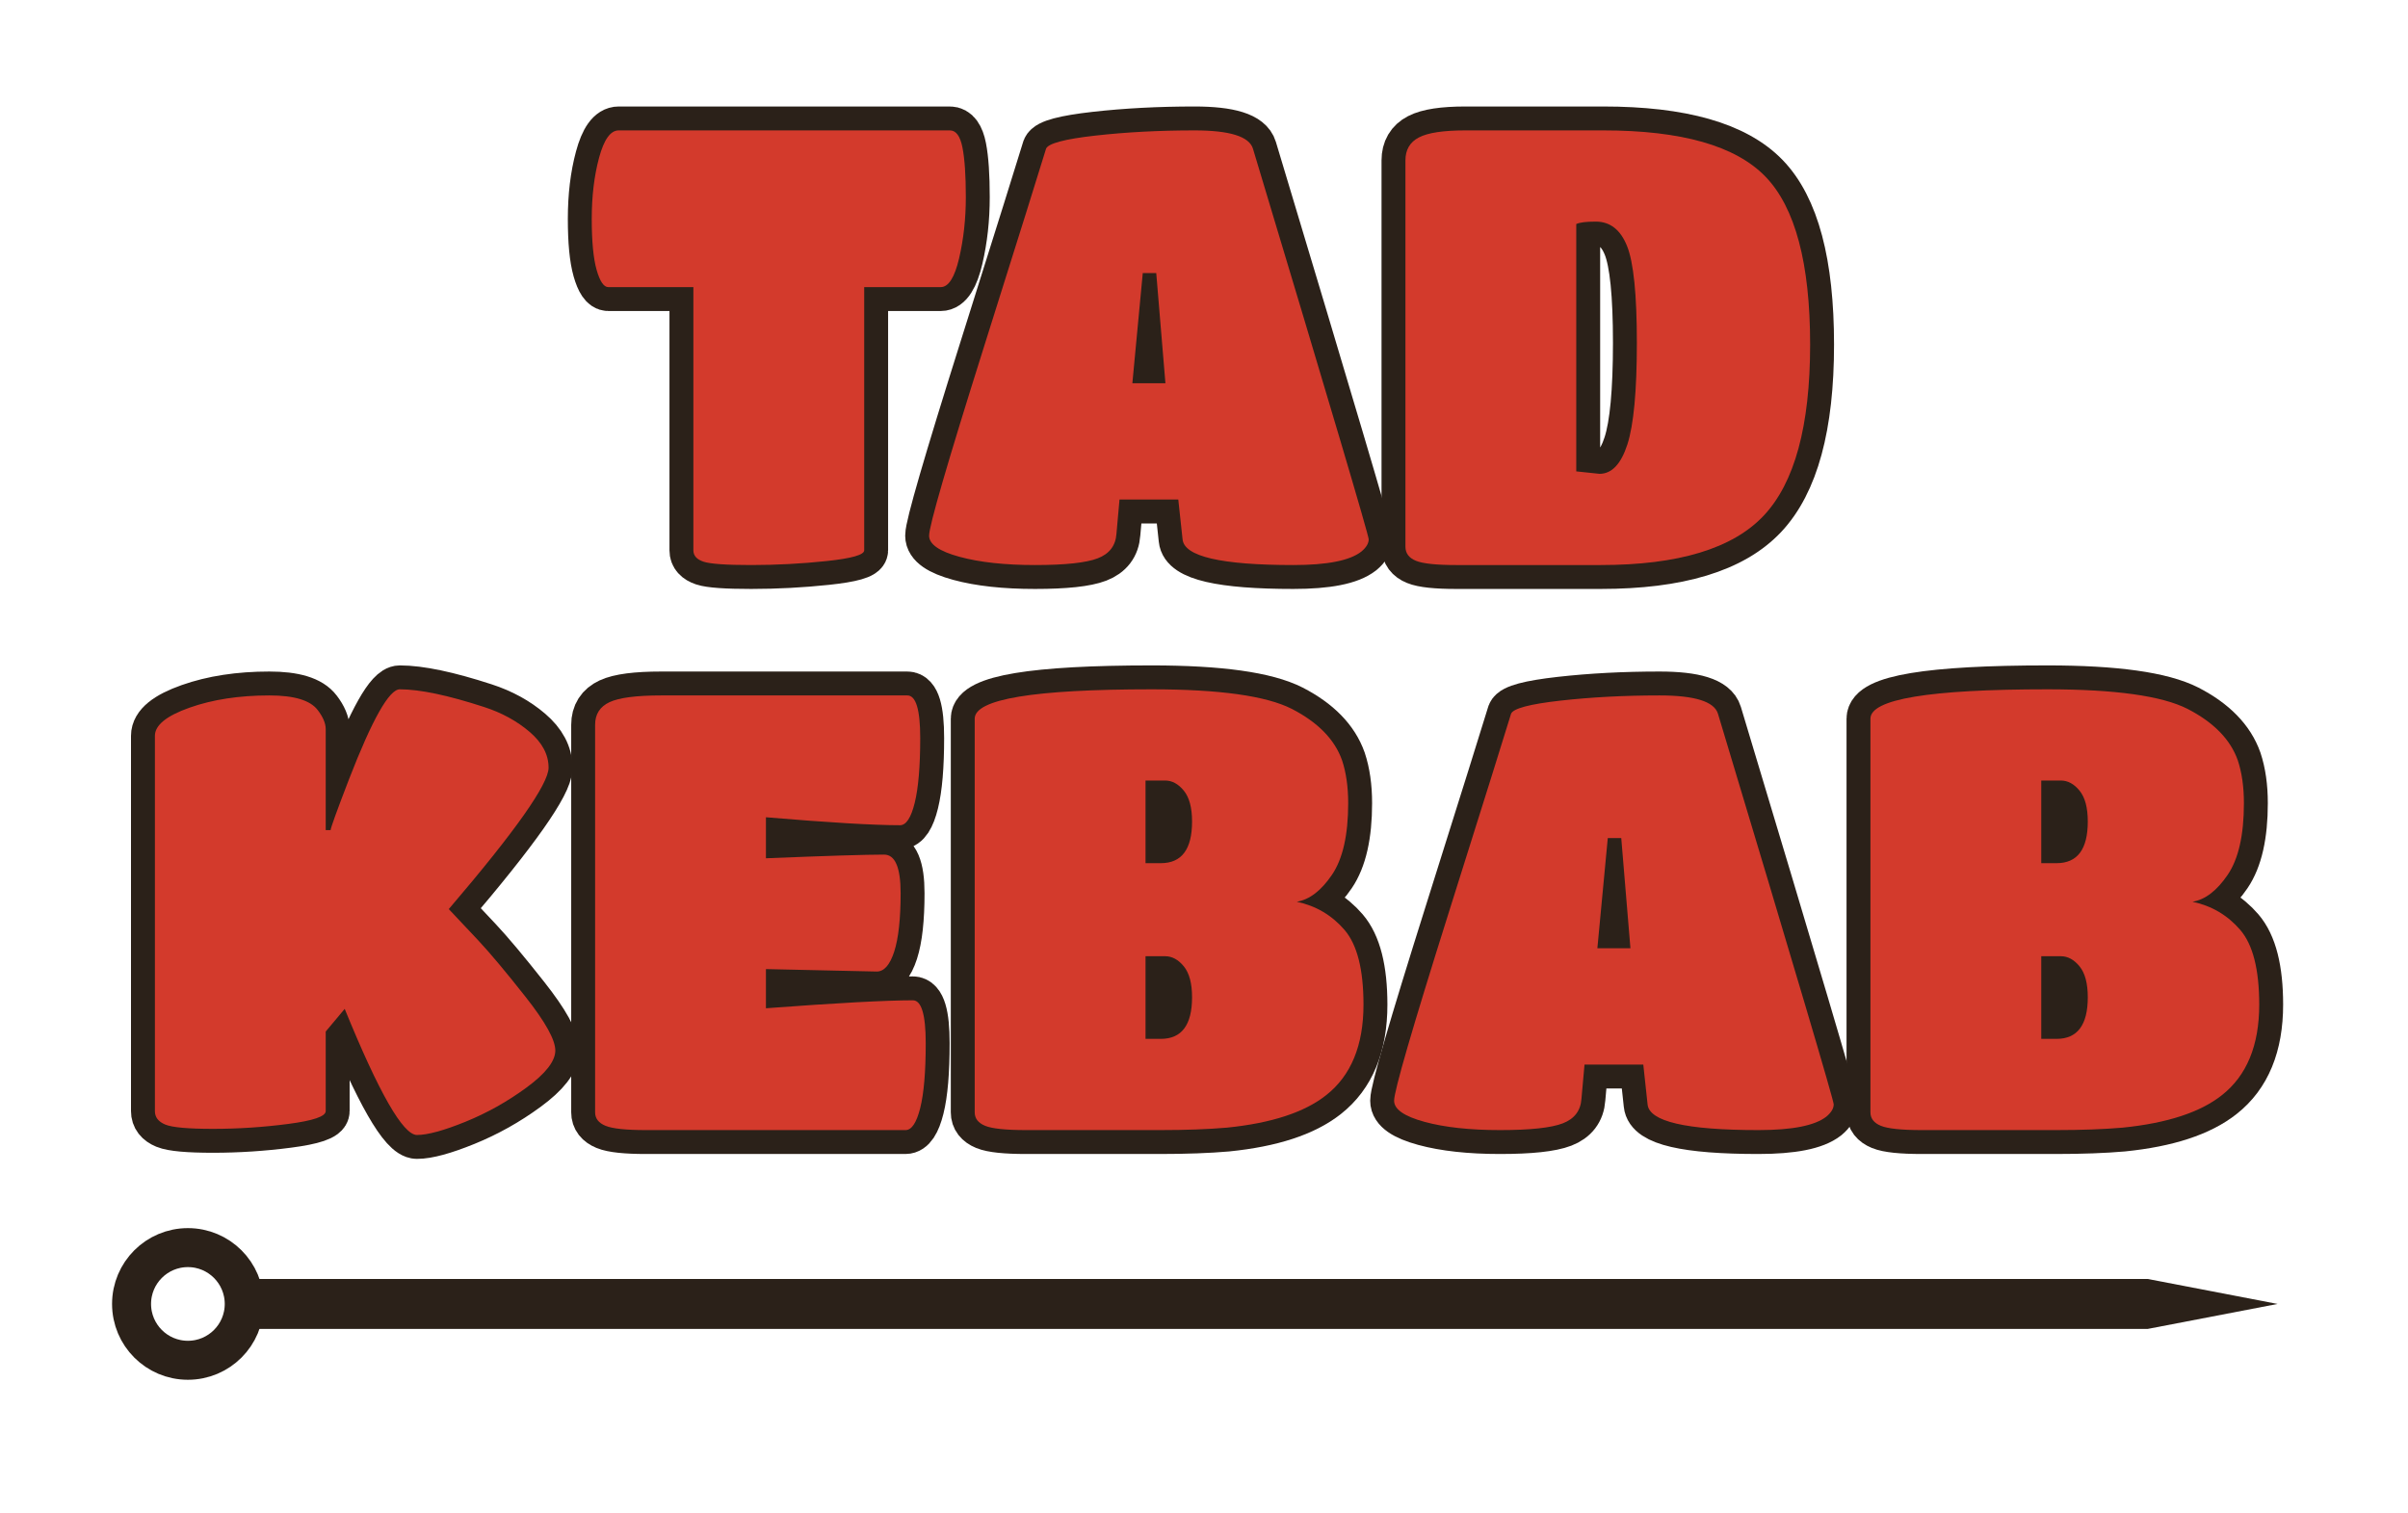
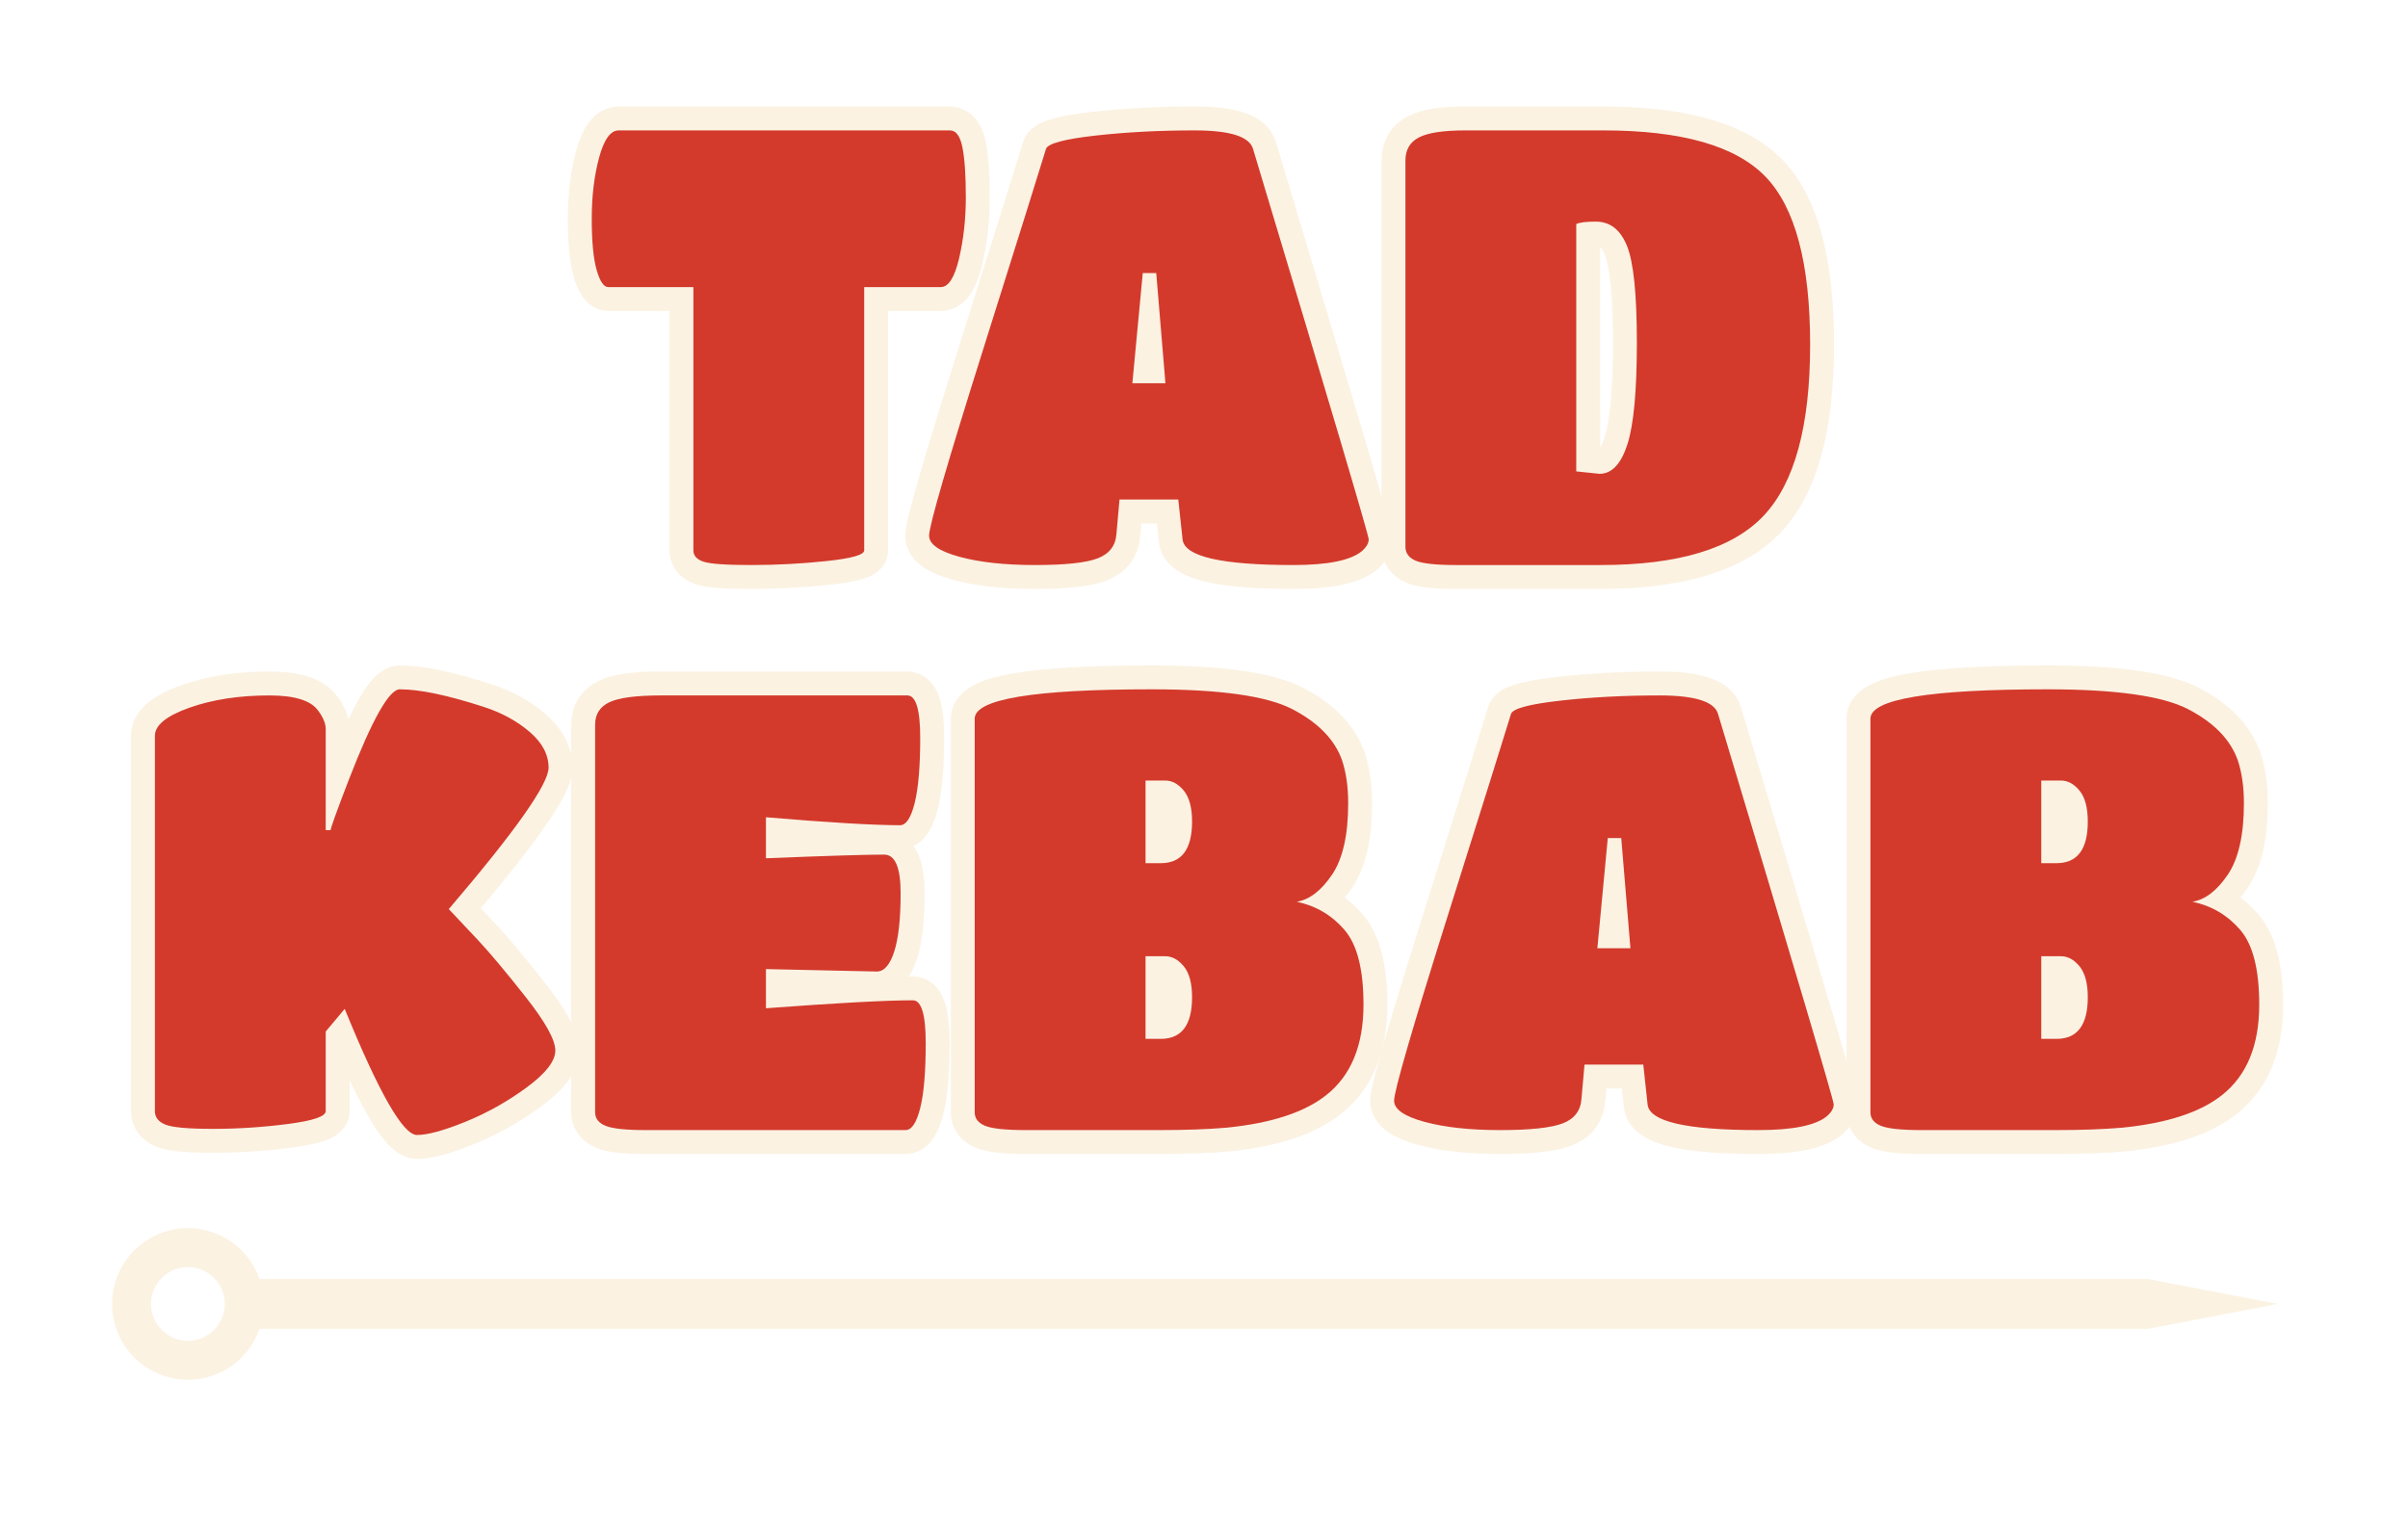
<svg xmlns="http://www.w3.org/2000/svg" viewBox="0 0 629.28 395.33" width="629.28" height="395.33" role="img" aria-label="Tad Kebab">
  <g transform="translate(34.08,147.68) scale(0.16)">
-     <g stroke="#2B2119" stroke-width="78.1" stroke-linejoin="round" fill="#2B2119">
+     <g stroke="#FBF2E2" stroke-width="78.1" stroke-linejoin="round" fill="#FBF2E2">
      <g transform="translate(733.5,0)">
        <path transform="translate(0,0) scale(1,-1)" d="M186 24V454H47Q36 454 28 482Q20 510 20 565.5Q20 621 32 665.5Q44 710 64 710H605Q620 710 625.5 682Q631 654 631 601Q631 548 620 501Q609 454 590 454H465V24Q465 13 403.5 6.5Q342 0 280.5 0Q219 0 202.5 5.5Q186 11 186 24Z" />
        <path transform="translate(561,0) scale(1,-1)" d="M10 48Q10 72 99 354.5Q188 637 201 680Q206 693 281.5 701.5Q357 710 443.5 710Q530 710 539 680Q728 52 728 42Q728 32 716 22Q688 0 605 0Q428 0 424 42L417 107H321L316 51Q314 22 285.5 11Q257 0 183 0Q109 0 59.5 13.5Q10 27 10 48ZM396 297 381 477H359L342 297Z" />
        <path transform="translate(1309,0) scale(1,-1)" d="M359 0H123Q74 0 57 7Q40 14 40 30V661Q40 687 62 698.5Q84 710 138 710H363Q555 710 628 634.5Q701 559 701 360Q701 161 625 80.5Q549 0 359 0ZM351 561Q327 561 319 557V153L357 149Q387 149 402.5 197Q418 245 418 363Q418 481 402 521Q386 561 351 561Z" />
      </g>
      <g transform="translate(0,923)">
        <path transform="translate(0,0) scale(1,-1)" d="M40 31V644Q40 670 96.5 690Q153 710 227 710Q288 710 306 686Q319 669 319 655V490H327Q327 495 357 573Q414 720 440 720Q489 720 578 691Q621 677 652 650.5Q683 624 683 592Q683 572 642.5 514.5Q602 457 520 361Q539 341 568 310Q597 279 645.5 217.5Q694 156 694 130Q694 104 647 69.5Q600 35 547 13.5Q494 -8 468 -8Q451 -8 421.5 43.5Q392 95 350 198L319 161V31Q319 18 257.5 10Q196 2 135 2Q74 2 57 9Q40 16 40 31Z" />
        <path transform="translate(719,0) scale(1,-1)" d="M547 0H123Q74 0 57 7Q40 14 40 29V662Q40 688 63.5 699Q87 710 148 710H550Q571 710 571 640.5Q571 571 562 534.5Q553 498 538 498Q473 498 319 511V444Q467 450 512 450Q539 450 539 387Q539 324 528.5 291.5Q518 259 500 259L319 263V199Q493 212 559 212Q580 212 580 142Q580 72 571 36Q562 0 547 0Z" />
        <path transform="translate(1339,0) scale(1,-1)" d="M343 0H124Q74 0 57 7Q40 14 40 29V672Q40 720 329 720Q495 720 558 688Q622 655 640 604Q650 574 650 534Q650 456 623.5 417Q597 378 566 373Q613 363 644 327Q675 291 675 205Q675 105 614 57Q561 15 452 4Q406 0 343 0ZM344 436Q395 436 395 504Q395 538 381.5 554.5Q368 571 351 571H319V436ZM319 149H344Q395 149 395 217Q395 251 381.5 267.5Q368 284 351 284H319Z" />
        <path transform="translate(2054,0) scale(1,-1)" d="M10 48Q10 72 99 354.5Q188 637 201 680Q206 693 281.5 701.5Q357 710 443.5 710Q530 710 539 680Q728 52 728 42Q728 32 716 22Q688 0 605 0Q428 0 424 42L417 107H321L316 51Q314 22 285.5 11Q257 0 183 0Q109 0 59.5 13.5Q10 27 10 48ZM396 297 381 477H359L342 297Z" />
        <path transform="translate(2802,0) scale(1,-1)" d="M343 0H124Q74 0 57 7Q40 14 40 29V672Q40 720 329 720Q495 720 558 688Q622 655 640 604Q650 574 650 534Q650 456 623.5 417Q597 378 566 373Q613 363 644 327Q675 291 675 205Q675 105 614 57Q561 15 452 4Q406 0 343 0ZM344 436Q395 436 395 504Q395 538 381.5 554.5Q368 571 351 571H319V436ZM319 149H344Q395 149 395 217Q395 251 381.5 267.5Q368 284 351 284H319Z" />
      </g>
    </g>
    <g fill="#D33A2C">
      <g transform="translate(733.5,0)">
        <path transform="translate(0,0) scale(1,-1)" d="M186 24V454H47Q36 454 28 482Q20 510 20 565.5Q20 621 32 665.5Q44 710 64 710H605Q620 710 625.5 682Q631 654 631 601Q631 548 620 501Q609 454 590 454H465V24Q465 13 403.5 6.5Q342 0 280.5 0Q219 0 202.5 5.5Q186 11 186 24Z" />
        <path transform="translate(561,0) scale(1,-1)" d="M10 48Q10 72 99 354.5Q188 637 201 680Q206 693 281.5 701.5Q357 710 443.5 710Q530 710 539 680Q728 52 728 42Q728 32 716 22Q688 0 605 0Q428 0 424 42L417 107H321L316 51Q314 22 285.5 11Q257 0 183 0Q109 0 59.5 13.5Q10 27 10 48ZM396 297 381 477H359L342 297Z" />
        <path transform="translate(1309,0) scale(1,-1)" d="M359 0H123Q74 0 57 7Q40 14 40 30V661Q40 687 62 698.5Q84 710 138 710H363Q555 710 628 634.5Q701 559 701 360Q701 161 625 80.5Q549 0 359 0ZM351 561Q327 561 319 557V153L357 149Q387 149 402.5 197Q418 245 418 363Q418 481 402 521Q386 561 351 561Z" />
      </g>
      <g transform="translate(0,923)">
        <path transform="translate(0,0) scale(1,-1)" d="M40 31V644Q40 670 96.5 690Q153 710 227 710Q288 710 306 686Q319 669 319 655V490H327Q327 495 357 573Q414 720 440 720Q489 720 578 691Q621 677 652 650.5Q683 624 683 592Q683 572 642.5 514.5Q602 457 520 361Q539 341 568 310Q597 279 645.5 217.5Q694 156 694 130Q694 104 647 69.5Q600 35 547 13.5Q494 -8 468 -8Q451 -8 421.5 43.5Q392 95 350 198L319 161V31Q319 18 257.5 10Q196 2 135 2Q74 2 57 9Q40 16 40 31Z" />
        <path transform="translate(719,0) scale(1,-1)" d="M547 0H123Q74 0 57 7Q40 14 40 29V662Q40 688 63.5 699Q87 710 148 710H550Q571 710 571 640.5Q571 571 562 534.5Q553 498 538 498Q473 498 319 511V444Q467 450 512 450Q539 450 539 387Q539 324 528.5 291.5Q518 259 500 259L319 263V199Q493 212 559 212Q580 212 580 142Q580 72 571 36Q562 0 547 0Z" />
        <path transform="translate(1339,0) scale(1,-1)" d="M343 0H124Q74 0 57 7Q40 14 40 29V672Q40 720 329 720Q495 720 558 688Q622 655 640 604Q650 574 650 534Q650 456 623.5 417Q597 378 566 373Q613 363 644 327Q675 291 675 205Q675 105 614 57Q561 15 452 4Q406 0 343 0ZM344 436Q395 436 395 504Q395 538 381.5 554.5Q368 571 351 571H319V436ZM319 149H344Q395 149 395 217Q395 251 381.5 267.5Q368 284 351 284H319Z" />
        <path transform="translate(2054,0) scale(1,-1)" d="M10 48Q10 72 99 354.5Q188 637 201 680Q206 693 281.5 701.5Q357 710 443.5 710Q530 710 539 680Q728 52 728 42Q728 32 716 22Q688 0 605 0Q428 0 424 42L417 107H321L316 51Q314 22 285.5 11Q257 0 183 0Q109 0 59.5 13.5Q10 27 10 48ZM396 297 381 477H359L342 297Z" />
        <path transform="translate(2802,0) scale(1,-1)" d="M343 0H124Q74 0 57 7Q40 14 40 29V672Q40 720 329 720Q495 720 558 688Q622 655 640 604Q650 574 650 534Q650 456 623.5 417Q597 378 566 373Q613 363 644 327Q675 291 675 205Q675 105 614 57Q561 15 452 4Q406 0 343 0ZM344 436Q395 436 395 504Q395 538 381.5 554.5Q368 571 351 571H319V436ZM319 149H344Q395 149 395 217Q395 251 381.5 267.5Q368 284 351 284H319Z" />
      </g>
    </g>
-     <path d="M187.79,1166.17 H3294.71 L3507,1207 L3294.71,1247.83 H187.79 Z" fill="#2B2119" />
-     <circle cx="93.9" cy="1207" r="92.02" fill="none" stroke="#2B2119" stroke-width="63.69" />
+     <path d="M187.79,1166.17 H3294.71 L3507,1207 L3294.71,1247.83 H187.79 Z" fill="#FBF2E2" />
+     <circle cx="93.9" cy="1207" r="92.02" fill="none" stroke="#FBF2E2" stroke-width="63.69" />
  </g>
</svg>
